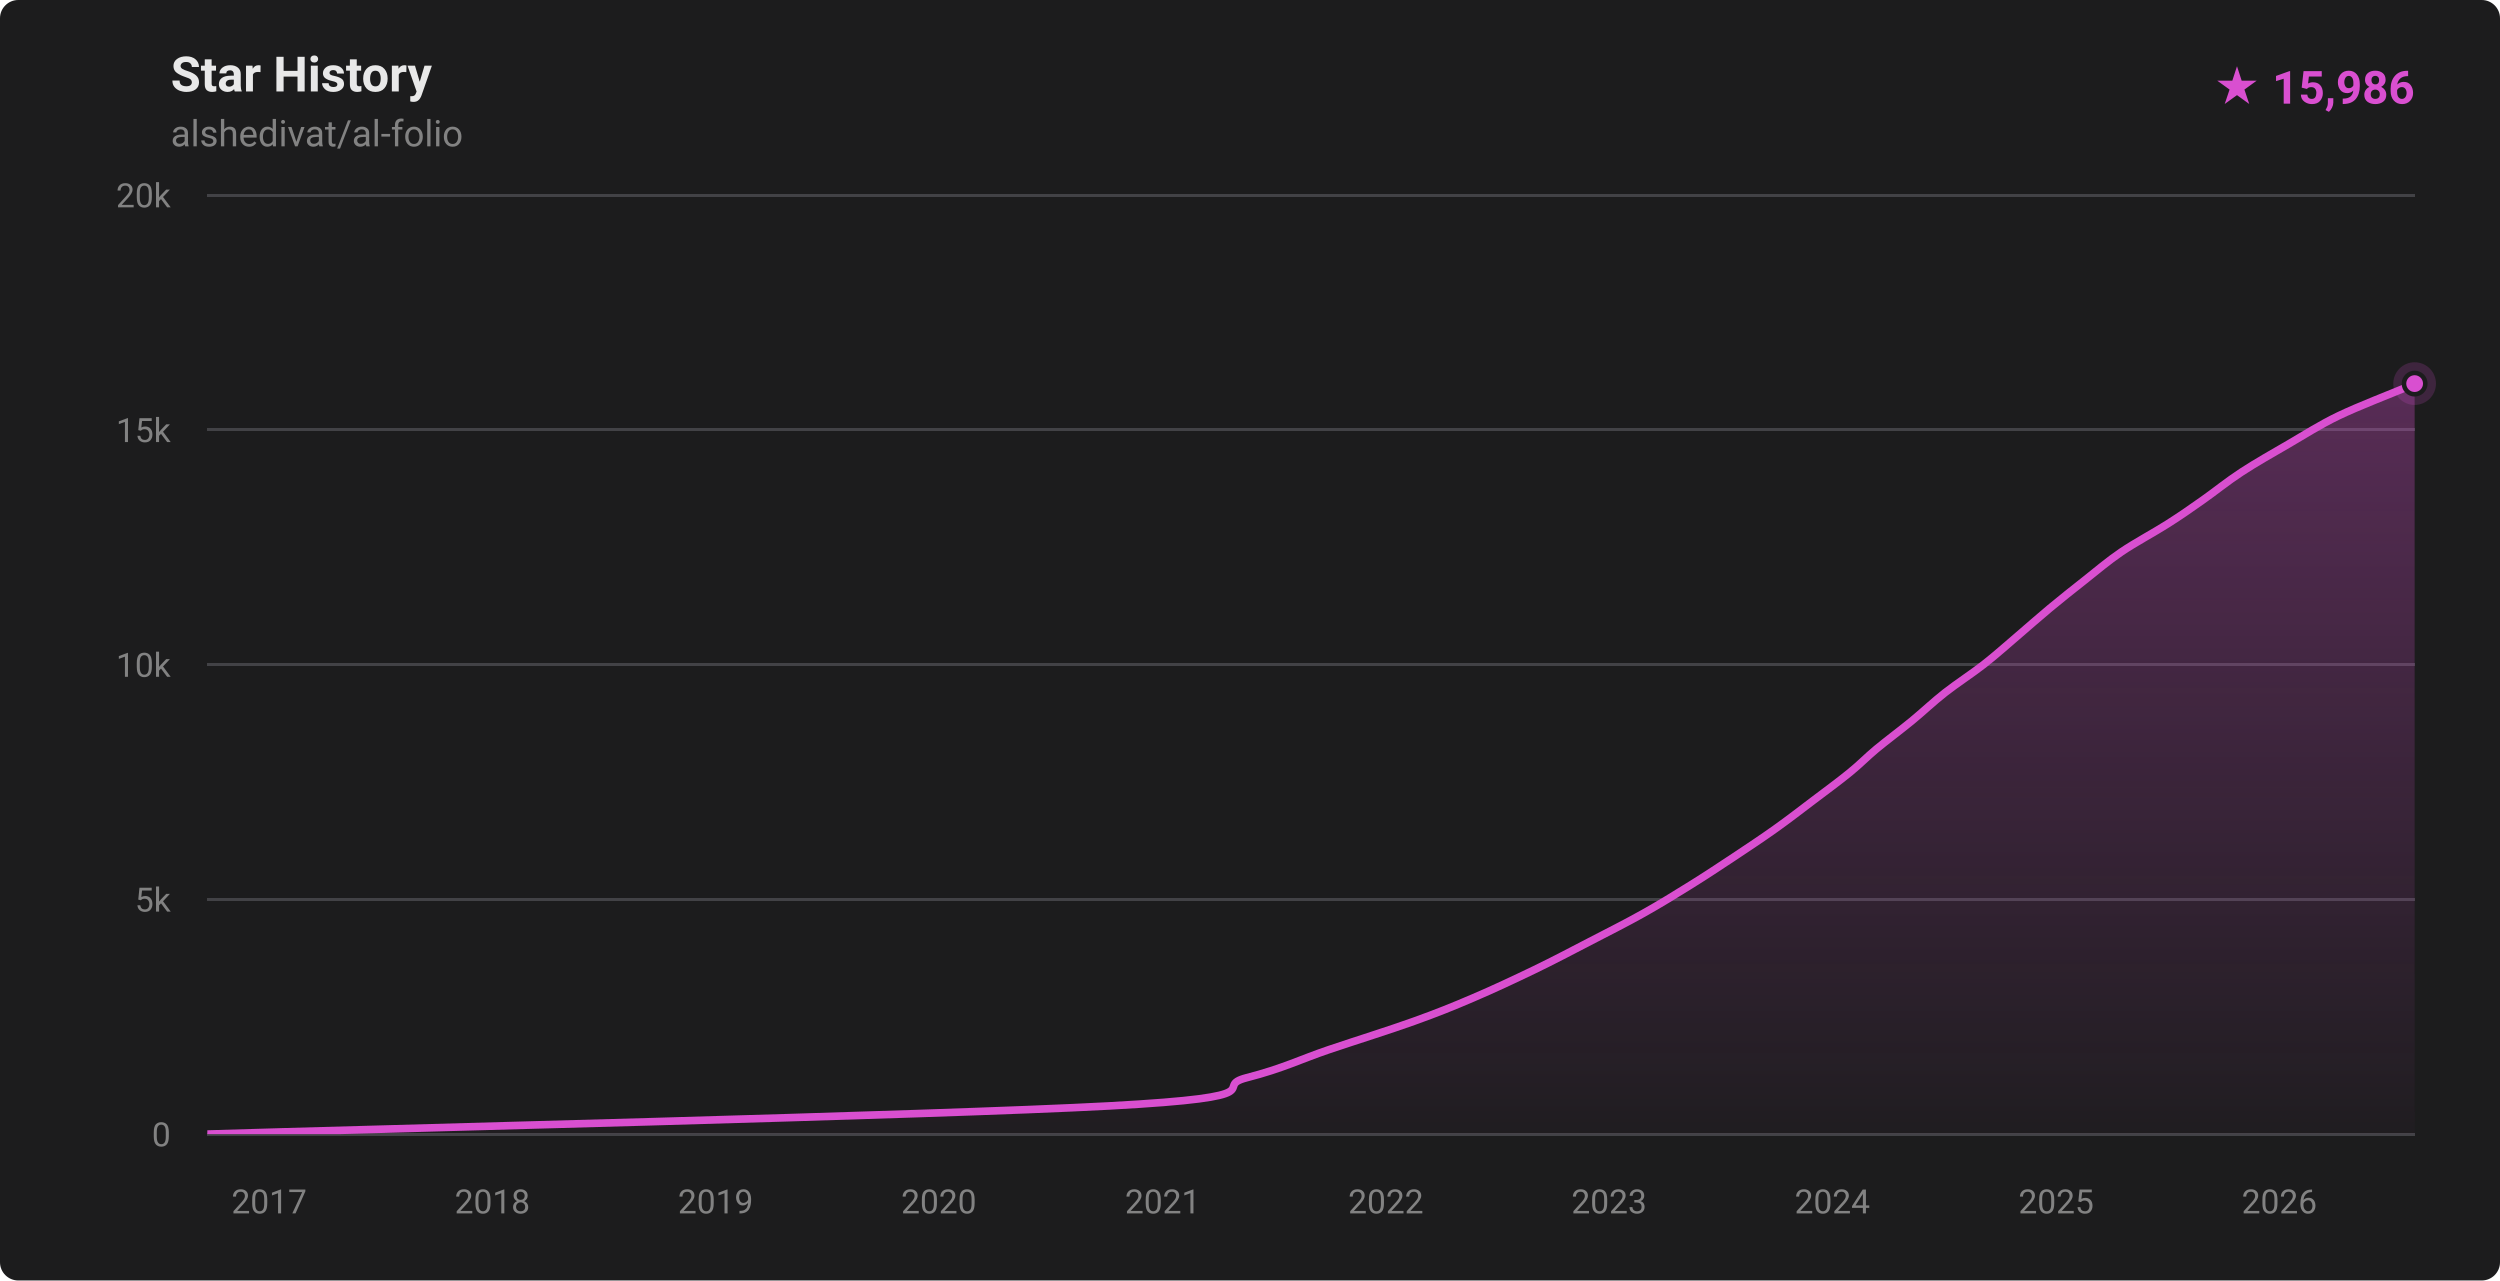
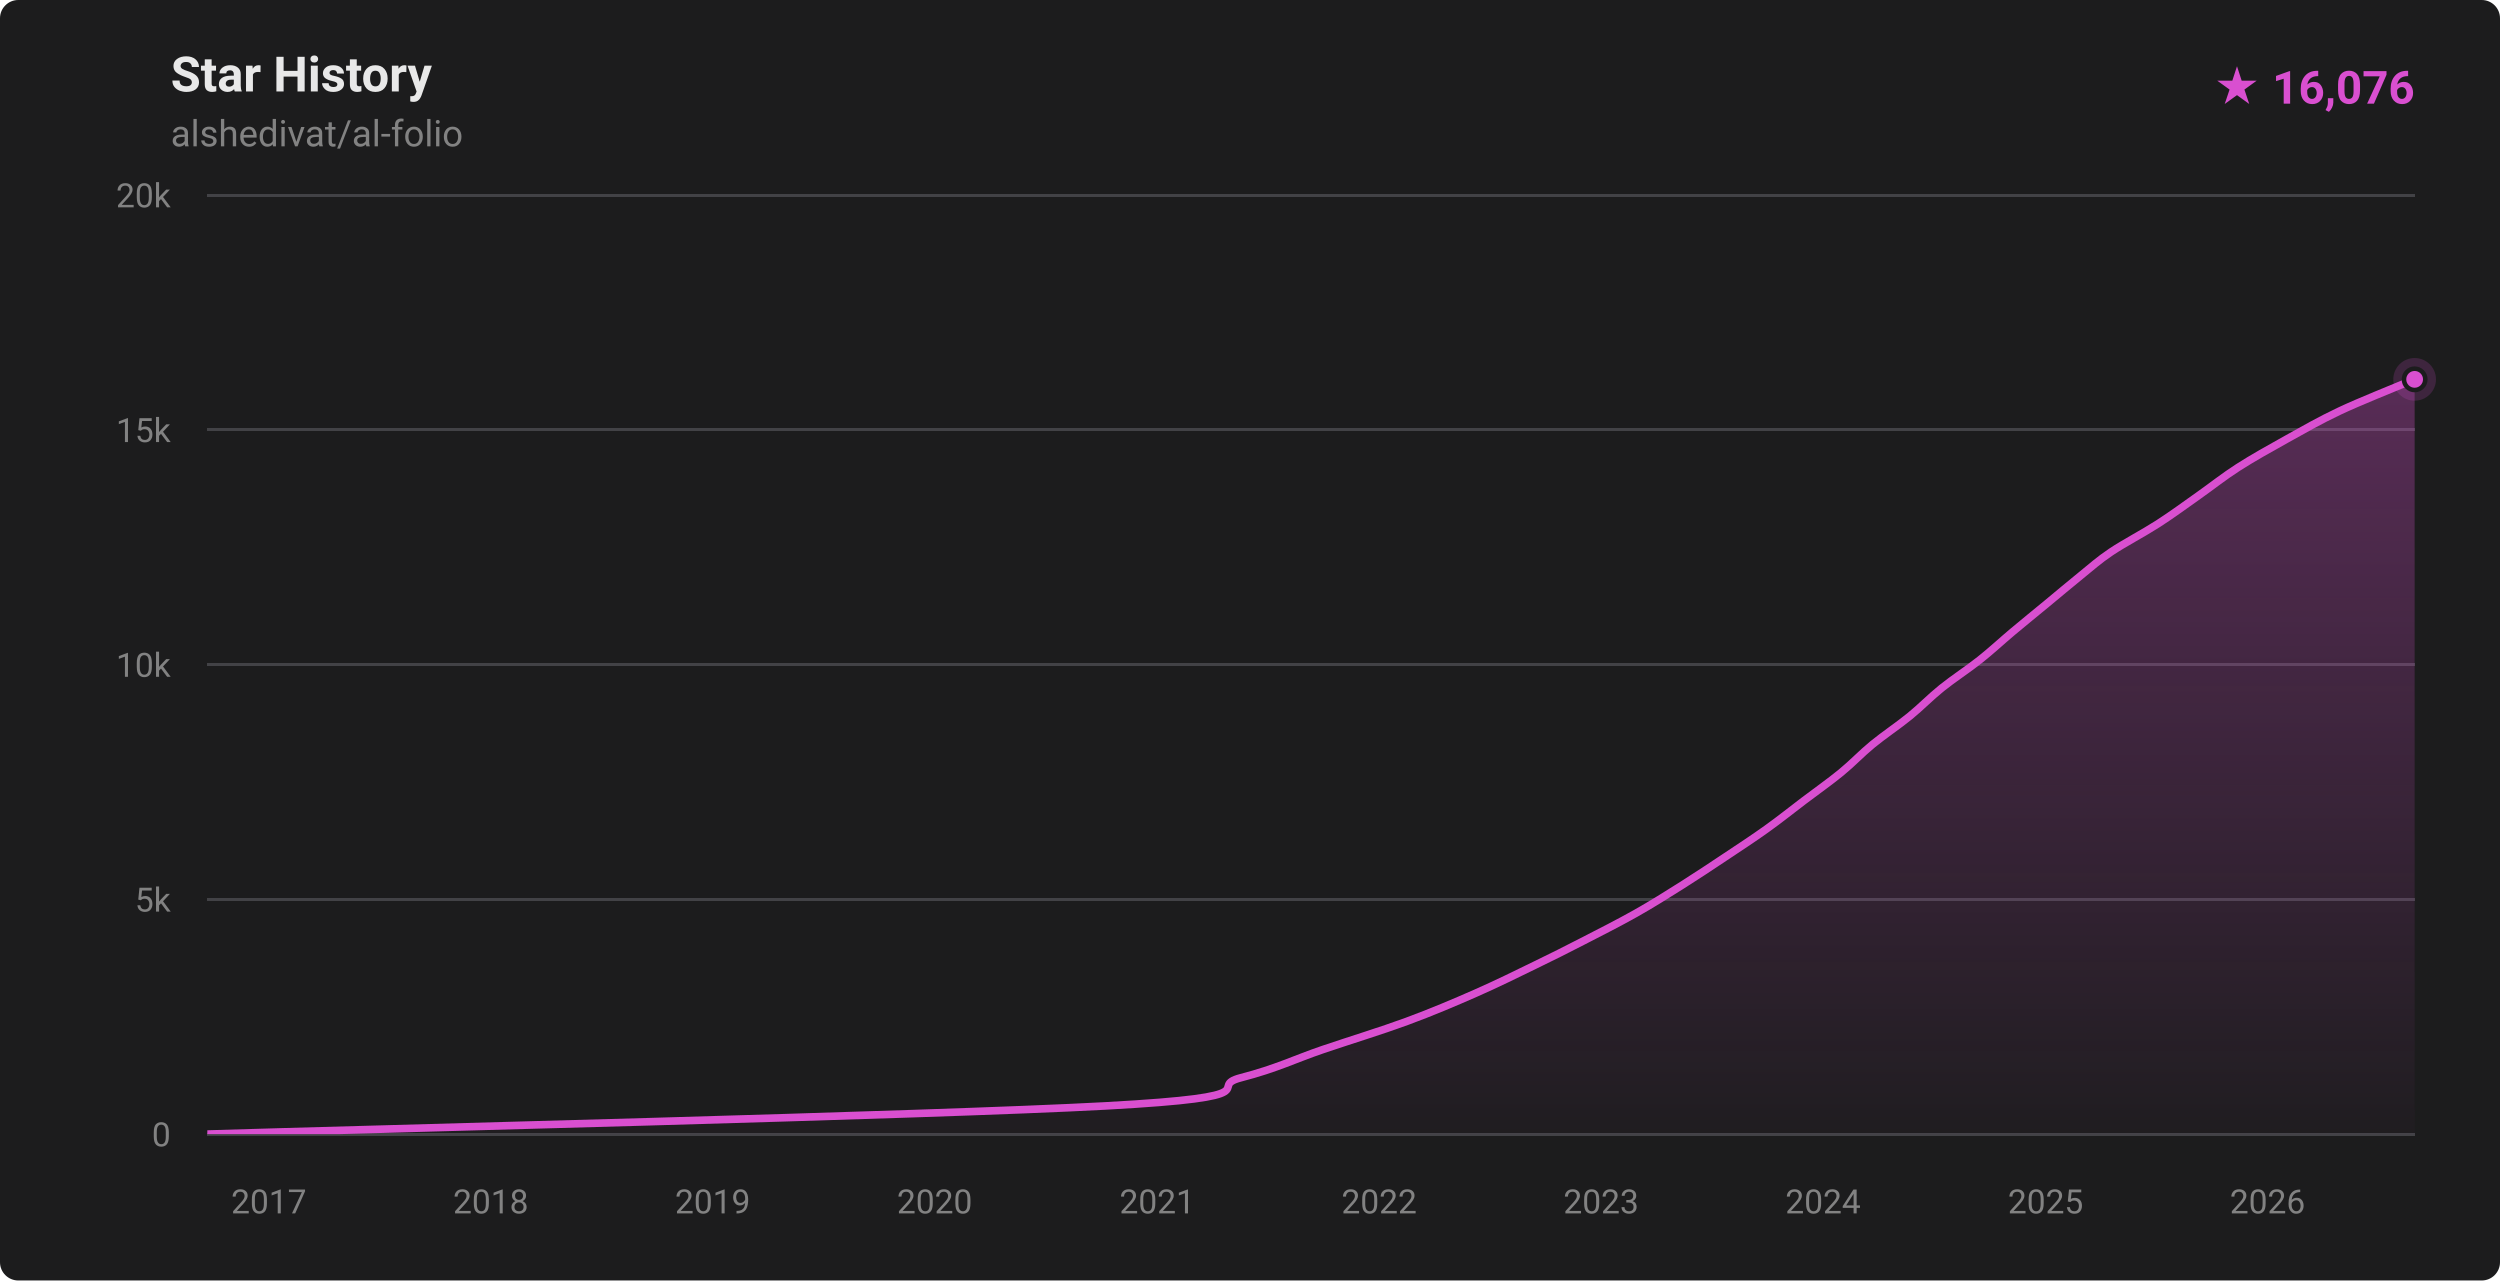
- <svg xmlns="http://www.w3.org/2000/svg" width="820" height="420" viewBox="0 0 820 420" role="img" aria-label="Star history for alshedivat/al-folio: 15986 stars">
+ <svg xmlns="http://www.w3.org/2000/svg" width="820" height="420" viewBox="0 0 820 420" role="img" aria-label="Star history for alshedivat/al-folio: 16076 stars">
  <defs>
    <linearGradient id="fill-dark" x1="0" y1="0" x2="0" y2="1">
      <stop offset="0%" stop-color="rgba(217,79,208,0.32)" />
      <stop offset="100%" stop-color="rgba(217,79,208,0.02)" />
    </linearGradient>
    <clipPath id="plot-dark">
      <rect x="68" y="64" width="724" height="308" />
    </clipPath>
  </defs>
  <style>
    .ttl { font: 600 16px -apple-system,BlinkMacSystemFont,'Segoe UI',Roboto,'Helvetica Neue',Arial,sans-serif; fill: #e8e8e8; }
    .sub { font: 400 12px -apple-system,BlinkMacSystemFont,'Segoe UI',Roboto,'Helvetica Neue',Arial,sans-serif; fill: #828282; }
    .ax  { font: 400 11px -apple-system,BlinkMacSystemFont,'Segoe UI',Roboto,'Helvetica Neue',Arial,sans-serif; fill: #828282; }
    .tot { font: 700 15px -apple-system,BlinkMacSystemFont,'Segoe UI',Roboto,'Helvetica Neue',Arial,sans-serif; fill: #d94fd0; }
  </style>
  <rect width="820" height="420" fill="#1c1c1d" rx="6" />
  <text x="56" y="30" class="ttl">Star History</text>
  <text x="56" y="48" class="sub">alshedivat/al-folio</text>
-   <text x="792" y="34" text-anchor="end" class="tot">★ 15,986</text>
+   <text x="792" y="34" text-anchor="end" class="tot">★ 16,076</text>
  <g stroke="#424246" stroke-width="1" shape-rendering="crispEdges">
    <line x1="68" y1="372.00" x2="792" y2="372.00" />
    <line x1="68" y1="295.00" x2="792" y2="295.00" />
    <line x1="68" y1="218.00" x2="792" y2="218.00" />
    <line x1="68" y1="141.00" x2="792" y2="141.00" />
    <line x1="68" y1="64.00" x2="792" y2="64.00" />
  </g>
  <g>
    <text x="56" y="376.00" text-anchor="end" class="ax">0</text>
    <text x="56" y="299.00" text-anchor="end" class="ax">5k</text>
    <text x="56" y="222.00" text-anchor="end" class="ax">10k</text>
    <text x="56" y="145.00" text-anchor="end" class="ax">15k</text>
    <text x="56" y="68.00" text-anchor="end" class="ax">20k</text>
  </g>
  <g>
-     <text x="88.28" y="398" text-anchor="middle" class="ax">2017</text>
-     <text x="161.50" y="398" text-anchor="middle" class="ax">2018</text>
-     <text x="234.72" y="398" text-anchor="middle" class="ax">2019</text>
-     <text x="307.93" y="398" text-anchor="middle" class="ax">2020</text>
-     <text x="381.35" y="398" text-anchor="middle" class="ax">2021</text>
-     <text x="454.56" y="398" text-anchor="middle" class="ax">2022</text>
-     <text x="527.78" y="398" text-anchor="middle" class="ax">2023</text>
-     <text x="601.00" y="398" text-anchor="middle" class="ax">2024</text>
-     <text x="674.41" y="398" text-anchor="middle" class="ax">2025</text>
-     <text x="747.63" y="398" text-anchor="middle" class="ax">2026</text>
+     <text x="88.17" y="398" text-anchor="middle" class="ax">2017</text>
+     <text x="160.97" y="398" text-anchor="middle" class="ax">2018</text>
+     <text x="233.76" y="398" text-anchor="middle" class="ax">2019</text>
+     <text x="306.56" y="398" text-anchor="middle" class="ax">2020</text>
+     <text x="379.56" y="398" text-anchor="middle" class="ax">2021</text>
+     <text x="452.36" y="398" text-anchor="middle" class="ax">2022</text>
+     <text x="525.16" y="398" text-anchor="middle" class="ax">2023</text>
+     <text x="597.95" y="398" text-anchor="middle" class="ax">2024</text>
+     <text x="670.95" y="398" text-anchor="middle" class="ax">2025</text>
+     <text x="743.75" y="398" text-anchor="middle" class="ax">2026</text>
  </g>
  <g clip-path="url(#plot-dark)">
-     <path d="M 68.00,371.98 C 117.32,370.44 307.08,365.82 363.89,362.74 C 420.71,359.66 396.89,356.58 408.90,353.50 C 420.91,350.42 426.83,347.34 435.96,344.26 C 445.08,341.18 455.78,337.85 463.65,335.02 C 471.52,332.20 476.57,330.15 483.17,327.32 C 489.78,324.50 496.90,321.16 503.28,318.08 C 509.65,315.00 515.47,311.92 521.42,308.84 C 527.37,305.76 533.48,302.68 538.97,299.60 C 544.47,296.52 549.45,293.44 554.40,290.36 C 559.35,287.28 564.01,284.20 568.66,281.12 C 573.30,278.04 577.94,274.96 582.27,271.88 C 586.60,268.80 590.57,265.72 594.64,262.64 C 598.71,259.56 603.25,256.23 606.71,253.40 C 610.18,250.58 612.04,248.53 615.43,245.70 C 618.83,242.88 623.33,239.54 627.08,236.46 C 630.83,233.38 634.01,230.30 637.94,227.22 C 641.86,224.14 646.67,221.06 650.62,217.98 C 654.56,214.90 657.97,211.82 661.59,208.74 C 665.21,205.66 668.64,202.58 672.35,199.50 C 676.06,196.42 679.93,193.34 683.85,190.26 C 687.76,187.18 691.30,184.10 695.83,181.02 C 700.37,177.94 706.64,174.61 711.07,171.78 C 715.50,168.96 718.41,166.91 722.43,164.08 C 726.46,161.26 730.51,157.92 735.23,154.84 C 739.94,151.76 745.40,148.68 750.71,145.60 C 756.03,142.52 760.71,139.44 767.10,136.36 C 773.50,133.28 784.94,128.88 789.09,127.12 C 793.24,125.37 791.52,126.03 792.00,125.82 L 792.00,372.00 L 68.00,372.00 Z" fill="url(#fill-dark)" />
-     <path d="M 68.00,371.98 C 117.32,370.44 307.08,365.82 363.89,362.74 C 420.71,359.66 396.89,356.58 408.90,353.50 C 420.91,350.42 426.83,347.34 435.96,344.26 C 445.08,341.18 455.78,337.85 463.65,335.02 C 471.52,332.20 476.57,330.15 483.17,327.32 C 489.78,324.50 496.90,321.16 503.28,318.08 C 509.65,315.00 515.47,311.92 521.42,308.84 C 527.37,305.76 533.48,302.68 538.97,299.60 C 544.47,296.52 549.45,293.44 554.40,290.36 C 559.35,287.28 564.01,284.20 568.66,281.12 C 573.30,278.04 577.94,274.96 582.27,271.88 C 586.60,268.80 590.57,265.72 594.64,262.64 C 598.71,259.56 603.25,256.23 606.71,253.40 C 610.18,250.58 612.04,248.53 615.43,245.70 C 618.83,242.88 623.33,239.54 627.08,236.46 C 630.83,233.38 634.01,230.30 637.94,227.22 C 641.86,224.14 646.67,221.06 650.62,217.98 C 654.56,214.90 657.97,211.82 661.59,208.74 C 665.21,205.66 668.64,202.58 672.35,199.50 C 676.06,196.42 679.93,193.34 683.85,190.26 C 687.76,187.18 691.30,184.10 695.83,181.02 C 700.37,177.94 706.64,174.61 711.07,171.78 C 715.50,168.96 718.41,166.91 722.43,164.08 C 726.46,161.26 730.51,157.92 735.23,154.84 C 739.94,151.76 745.40,148.68 750.71,145.60 C 756.03,142.52 760.71,139.44 767.10,136.36 C 773.50,133.28 784.94,128.88 789.09,127.12 C 793.24,125.37 791.52,126.03 792.00,125.82" fill="none" stroke="#d94fd0" stroke-width="2.5" stroke-linecap="round" stroke-linejoin="round" />
+     <path d="M 68.00,371.98 C 117.11,370.44 306.14,365.82 362.64,362.74 C 419.14,359.66 395.14,356.58 407.01,353.50 C 418.89,350.42 424.80,347.34 433.87,344.26 C 442.93,341.18 453.05,338.10 461.41,335.02 C 469.76,331.94 476.97,328.86 483.99,325.78 C 491.01,322.70 497.71,319.37 503.53,316.54 C 509.35,313.72 513.44,311.67 518.93,308.84 C 524.42,306.02 531.02,302.68 536.48,299.60 C 541.94,296.52 546.80,293.44 551.69,290.36 C 556.58,287.28 561.19,284.20 565.82,281.12 C 570.45,278.04 575.16,274.96 579.46,271.88 C 583.77,268.80 587.59,265.72 591.66,262.64 C 595.72,259.56 600.11,256.48 603.87,253.40 C 607.63,250.32 610.45,247.24 614.20,244.16 C 617.96,241.08 622.60,238.00 626.38,234.92 C 630.16,231.84 633.06,228.76 636.89,225.68 C 640.72,222.60 645.49,219.52 649.37,216.44 C 653.25,213.36 656.52,210.28 660.19,207.20 C 663.86,204.12 667.67,201.04 671.40,197.96 C 675.13,194.88 679.06,191.55 682.57,188.72 C 686.08,185.90 688.24,183.85 692.45,181.02 C 696.66,178.20 703.06,174.86 707.84,171.78 C 712.62,168.70 716.75,165.62 721.13,162.54 C 725.51,159.46 729.31,156.38 734.11,153.30 C 738.92,150.22 744.43,147.14 749.97,144.06 C 755.51,140.98 760.84,137.90 767.37,134.82 C 773.89,131.74 785.03,127.32 789.13,125.58 C 793.24,123.85 791.52,124.62 792.00,124.43 L 792.00,372.00 L 68.00,372.00 Z" fill="url(#fill-dark)" />
+     <path d="M 68.00,371.98 C 117.11,370.44 306.14,365.82 362.64,362.74 C 419.14,359.66 395.14,356.58 407.01,353.50 C 418.89,350.42 424.80,347.34 433.87,344.26 C 442.93,341.18 453.05,338.10 461.41,335.02 C 469.76,331.94 476.97,328.86 483.99,325.78 C 491.01,322.70 497.71,319.37 503.53,316.54 C 509.35,313.72 513.44,311.67 518.93,308.84 C 524.42,306.02 531.02,302.68 536.48,299.60 C 541.94,296.52 546.80,293.44 551.69,290.36 C 556.58,287.28 561.19,284.20 565.82,281.12 C 570.45,278.04 575.16,274.96 579.46,271.88 C 583.77,268.80 587.59,265.72 591.66,262.64 C 595.72,259.56 600.11,256.48 603.87,253.40 C 607.63,250.32 610.45,247.24 614.20,244.16 C 617.96,241.08 622.60,238.00 626.38,234.92 C 630.16,231.84 633.06,228.76 636.89,225.68 C 640.72,222.60 645.49,219.52 649.37,216.44 C 653.25,213.36 656.52,210.28 660.19,207.20 C 663.86,204.12 667.67,201.04 671.40,197.96 C 675.13,194.88 679.06,191.55 682.57,188.72 C 686.08,185.90 688.24,183.85 692.45,181.02 C 696.66,178.20 703.06,174.86 707.84,171.78 C 712.62,168.70 716.75,165.62 721.13,162.54 C 725.51,159.46 729.31,156.38 734.11,153.30 C 738.92,150.22 744.43,147.14 749.97,144.06 C 755.51,140.98 760.84,137.90 767.37,134.82 C 773.89,131.74 785.03,127.32 789.13,125.58 C 793.24,123.85 791.52,124.62 792.00,124.43" fill="none" stroke="#d94fd0" stroke-width="2.5" stroke-linecap="round" stroke-linejoin="round" />
  </g>
-   <circle cx="792.00" cy="125.82" r="7" fill="#d94fd0" opacity="0.18" />
-   <circle cx="792.00" cy="125.82" r="3.5" fill="#d94fd0" stroke="#1c1c1d" stroke-width="1.5" />
+   <circle cx="792.00" cy="124.43" r="7" fill="#d94fd0" opacity="0.18" />
+   <circle cx="792.00" cy="124.43" r="3.5" fill="#d94fd0" stroke="#1c1c1d" stroke-width="1.5" />
</svg>
